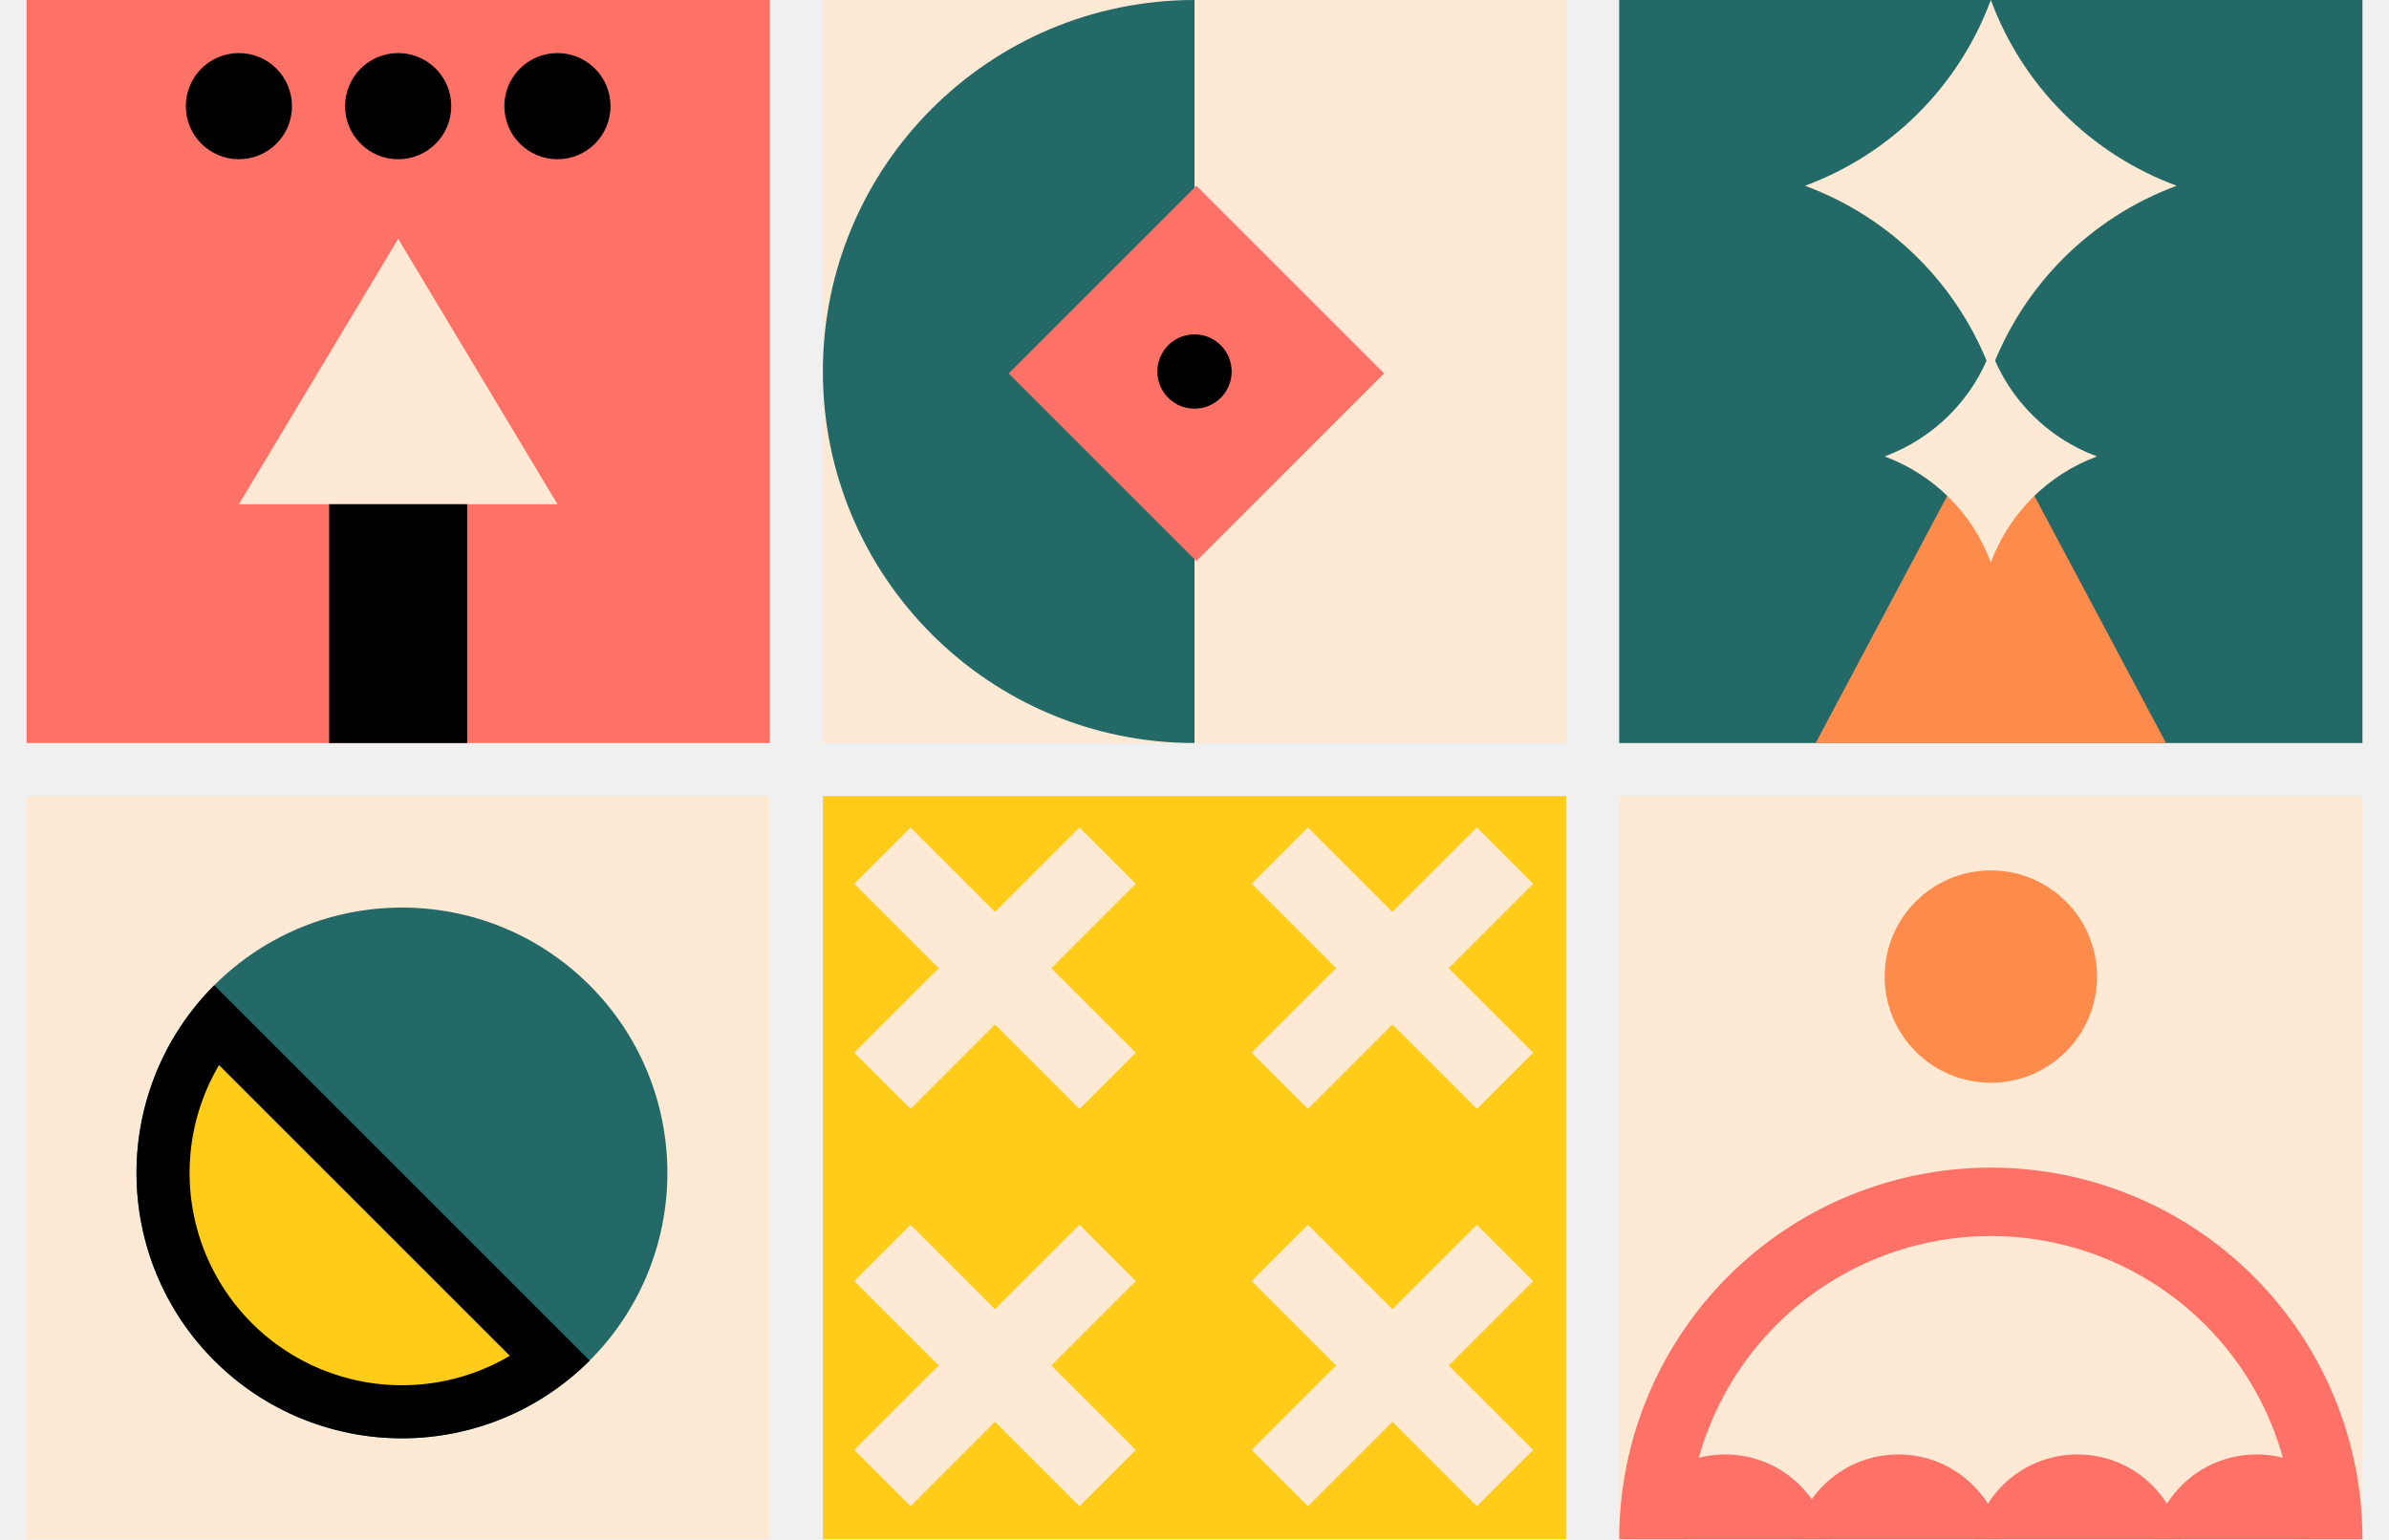
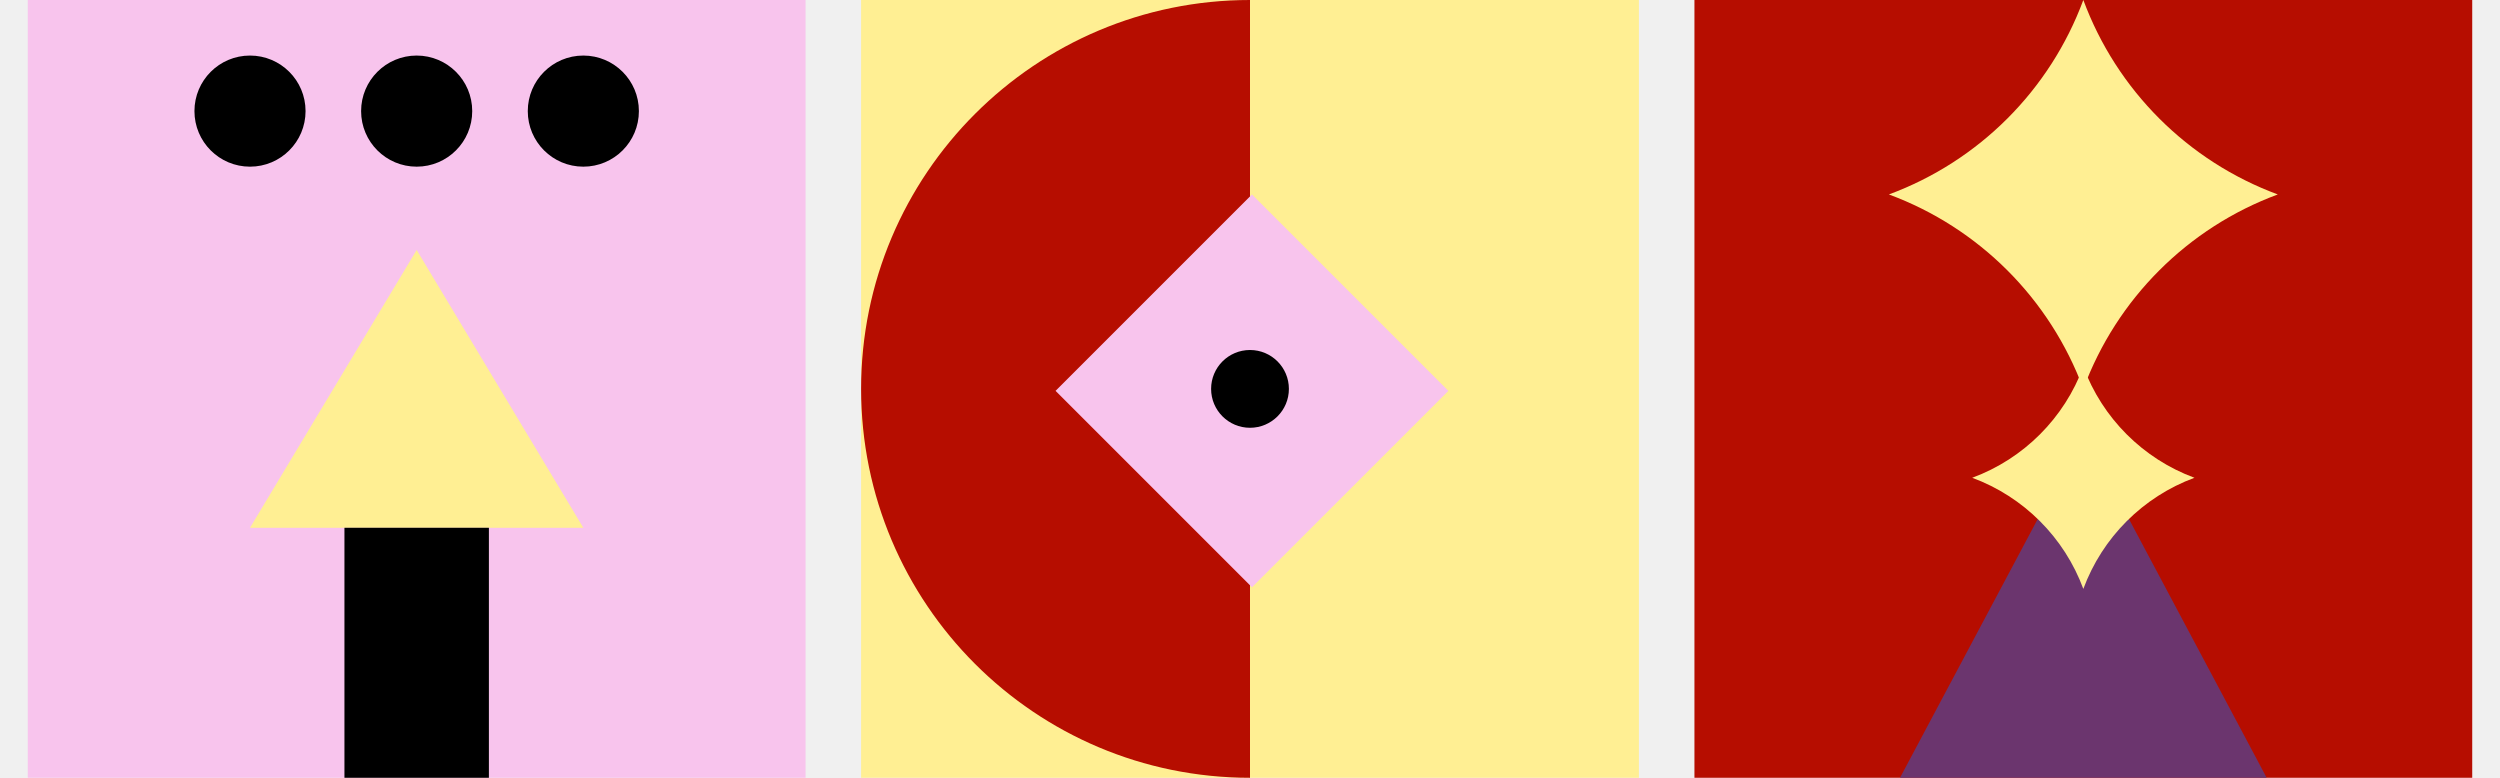
- <svg xmlns="http://www.w3.org/2000/svg" width="450" height="290" viewBox="0 0 440 290" fill="none">
-   <rect y="150" width="140" height="140" fill="#FDE9D4" />
-   <circle cx="70.711" cy="221" r="50" transform="rotate(-45 70.7107 221)" fill="#236967" />
-   <mask id="path-3-inside-1" fill="white">
-     <path d="M35.356 185.645C25.979 195.021 20.711 207.739 20.711 221C20.711 234.261 25.979 246.979 35.356 256.355C44.732 265.732 57.45 271 70.711 271C83.972 271 96.689 265.732 106.066 256.355L70.711 221L35.356 185.645Z" />
-   </mask>
-   <path d="M35.356 185.645C25.979 195.021 20.711 207.739 20.711 221C20.711 234.261 25.979 246.979 35.356 256.355C44.732 265.732 57.45 271 70.711 271C83.972 271 96.689 265.732 106.066 256.355L70.711 221L35.356 185.645Z" fill="#FFCC1A" stroke="black" stroke-width="20" mask="url(#path-3-inside-1)" />
-   <rect x="300" y="0" width="140" height="140" fill="#236967" />
-   <path d="M370 78L403 140H337L370 78Z" fill="#FC8B4C" />
-   <path d="M370 66C373.429 75.266 380.734 82.571 390 86C380.734 89.429 373.429 96.734 370 106C366.571 96.734 359.266 89.429 350 86C359.266 82.571 366.571 75.266 370 66Z" fill="#FDE9D4" />
-   <path d="M370 0C376 16.215 388.785 29 405 35C388.785 41 376 53.785 370 70C364 53.785 351.215 41 335 35C351.215 29 364 16.215 370 0Z" fill="#FDE9D4" />
-   <rect x="150" y="150" width="140" height="140" fill="#FFCC1A" />
-   <rect x="155.91" y="166.516" width="15" height="60" transform="rotate(-45 155.91 166.516)" fill="#FDE9D4" />
-   <rect x="166.517" y="208.943" width="15" height="60" transform="rotate(-135 166.517 208.943)" fill="#FDE9D4" />
-   <rect x="155.91" y="241.369" width="15" height="60" transform="rotate(-45 155.91 241.369)" fill="#FDE9D4" />
-   <rect x="166.517" y="283.796" width="15" height="60" transform="rotate(-135 166.517 283.796)" fill="#FDE9D4" />
-   <rect x="230.763" y="166.516" width="15" height="60" transform="rotate(-45 230.763 166.516)" fill="#FDE9D4" />
-   <rect x="241.369" y="208.943" width="15" height="60" transform="rotate(-135 241.369 208.943)" fill="#FDE9D4" />
-   <rect x="230.763" y="241.369" width="15" height="60" transform="rotate(-45 230.763 241.369)" fill="#FDE9D4" />
-   <rect x="241.369" y="283.796" width="15" height="60" transform="rotate(-135 241.369 283.796)" fill="#FDE9D4" />
-   <rect width="140" height="140" transform="matrix(1 0 0 -1 0 140)" fill="#FE7167" />
-   <path d="M70 45L40 95H100L70 45Z" fill="#FDE9D4" />
+ <svg xmlns="http://www.w3.org/2000/svg" width="450" height="140" viewBox="0 0 440 140" fill="none">
+   <rect x="300" y="0" width="140" height="140" fill="#B60D00" />
+   <path d="M370 78L403 140H337L370 78Z" fill="#6B356E" />
+   <path d="M370 66C373.429 75.266 380.734 82.571 390 86C380.734 89.429 373.429 96.734 370 106C366.571 96.734 359.266 89.429 350 86C359.266 82.571 366.571 75.266 370 66Z" fill="#FFEF93" />
+   <path d="M370 0C376 16.215 388.785 29 405 35C388.785 41 376 53.785 370 70C364 53.785 351.215 41 335 35C351.215 29 364 16.215 370 0Z" fill="#FFEF93" />
+   <rect width="140" height="140" transform="matrix(1 0 0 -1 0 140)" fill="#F8C4ED" />
+   <path d="M70 45L40 95H100L70 45Z" fill="#FFEF93" />
  <rect width="26" height="45" transform="matrix(1 0 0 -1 57 140)" fill="black" />
  <circle r="10" transform="matrix(1 0 0 -1 70 20)" fill="black" />
  <circle r="10" transform="matrix(1 0 0 -1 100 20)" fill="black" />
  <circle r="10" transform="matrix(1 0 0 -1 40 20)" fill="black" />
-   <path d="M150 0L290 0V140H150V0Z" fill="#FDE9D4" />
-   <path d="M150 70C150 31.34 181.34 0 220 0V140C181.34 140 150 108.66 150 70Z" fill="#236967" />
-   <rect x="185" y="70.355" width="50" height="50" transform="rotate(-45 185 70.3551)" fill="#FE7167" />
+   <path d="M150 0L290 0V140H150V0Z" fill="#FFEF93" />
+   <path d="M150 70C150 31.34 181.34 0 220 0V140C181.34 140 150 108.66 150 70Z" fill="#B60D00" />
+   <rect x="185" y="70.355" width="50" height="50" transform="rotate(-45 185 70.3551)" fill="#F8C4ED" />
  <circle cx="220" cy="70" r="7" fill="black" />
-   <g clip-path="url(#clip0)">
-     <rect width="140" height="140" transform="matrix(-1 0 0 1 440 150)" fill="#FDE9D4" />
-     <circle r="19.96" transform="matrix(-1 0 0 1 420.04 294)" fill="#FE7167" />
-     <circle r="19.96" transform="matrix(-1 0 0 1 386.305 294)" fill="#FE7167" />
-     <circle r="19.96" transform="matrix(-1 0 0 1 352.57 294)" fill="#FE7167" />
-     <circle r="19.96" transform="matrix(-1 0 0 1 319.959 294)" fill="#FE7167" />
-     <path d="M440 290C440 271.435 432.625 253.63 419.497 240.502C406.37 227.375 388.565 220 370 220C351.435 220 333.63 227.375 320.503 240.502C307.375 253.63 300 271.435 300 290H312.892C312.892 274.854 318.908 260.328 329.618 249.618C340.328 238.908 354.854 232.891 370 232.891C385.146 232.891 399.672 238.908 410.382 249.618C421.092 260.328 427.108 274.854 427.108 290H440Z" fill="#FE7167" />
-     <circle r="20" transform="matrix(-1 0 0 1 370 184)" fill="#FC8B4C" />
-   </g>
-   <defs>
-     <clipPath id="clip0">
-       <rect width="140" height="140" fill="white" transform="matrix(-1 0 0 1 440 150)" />
-     </clipPath>
-   </defs>
</svg>
